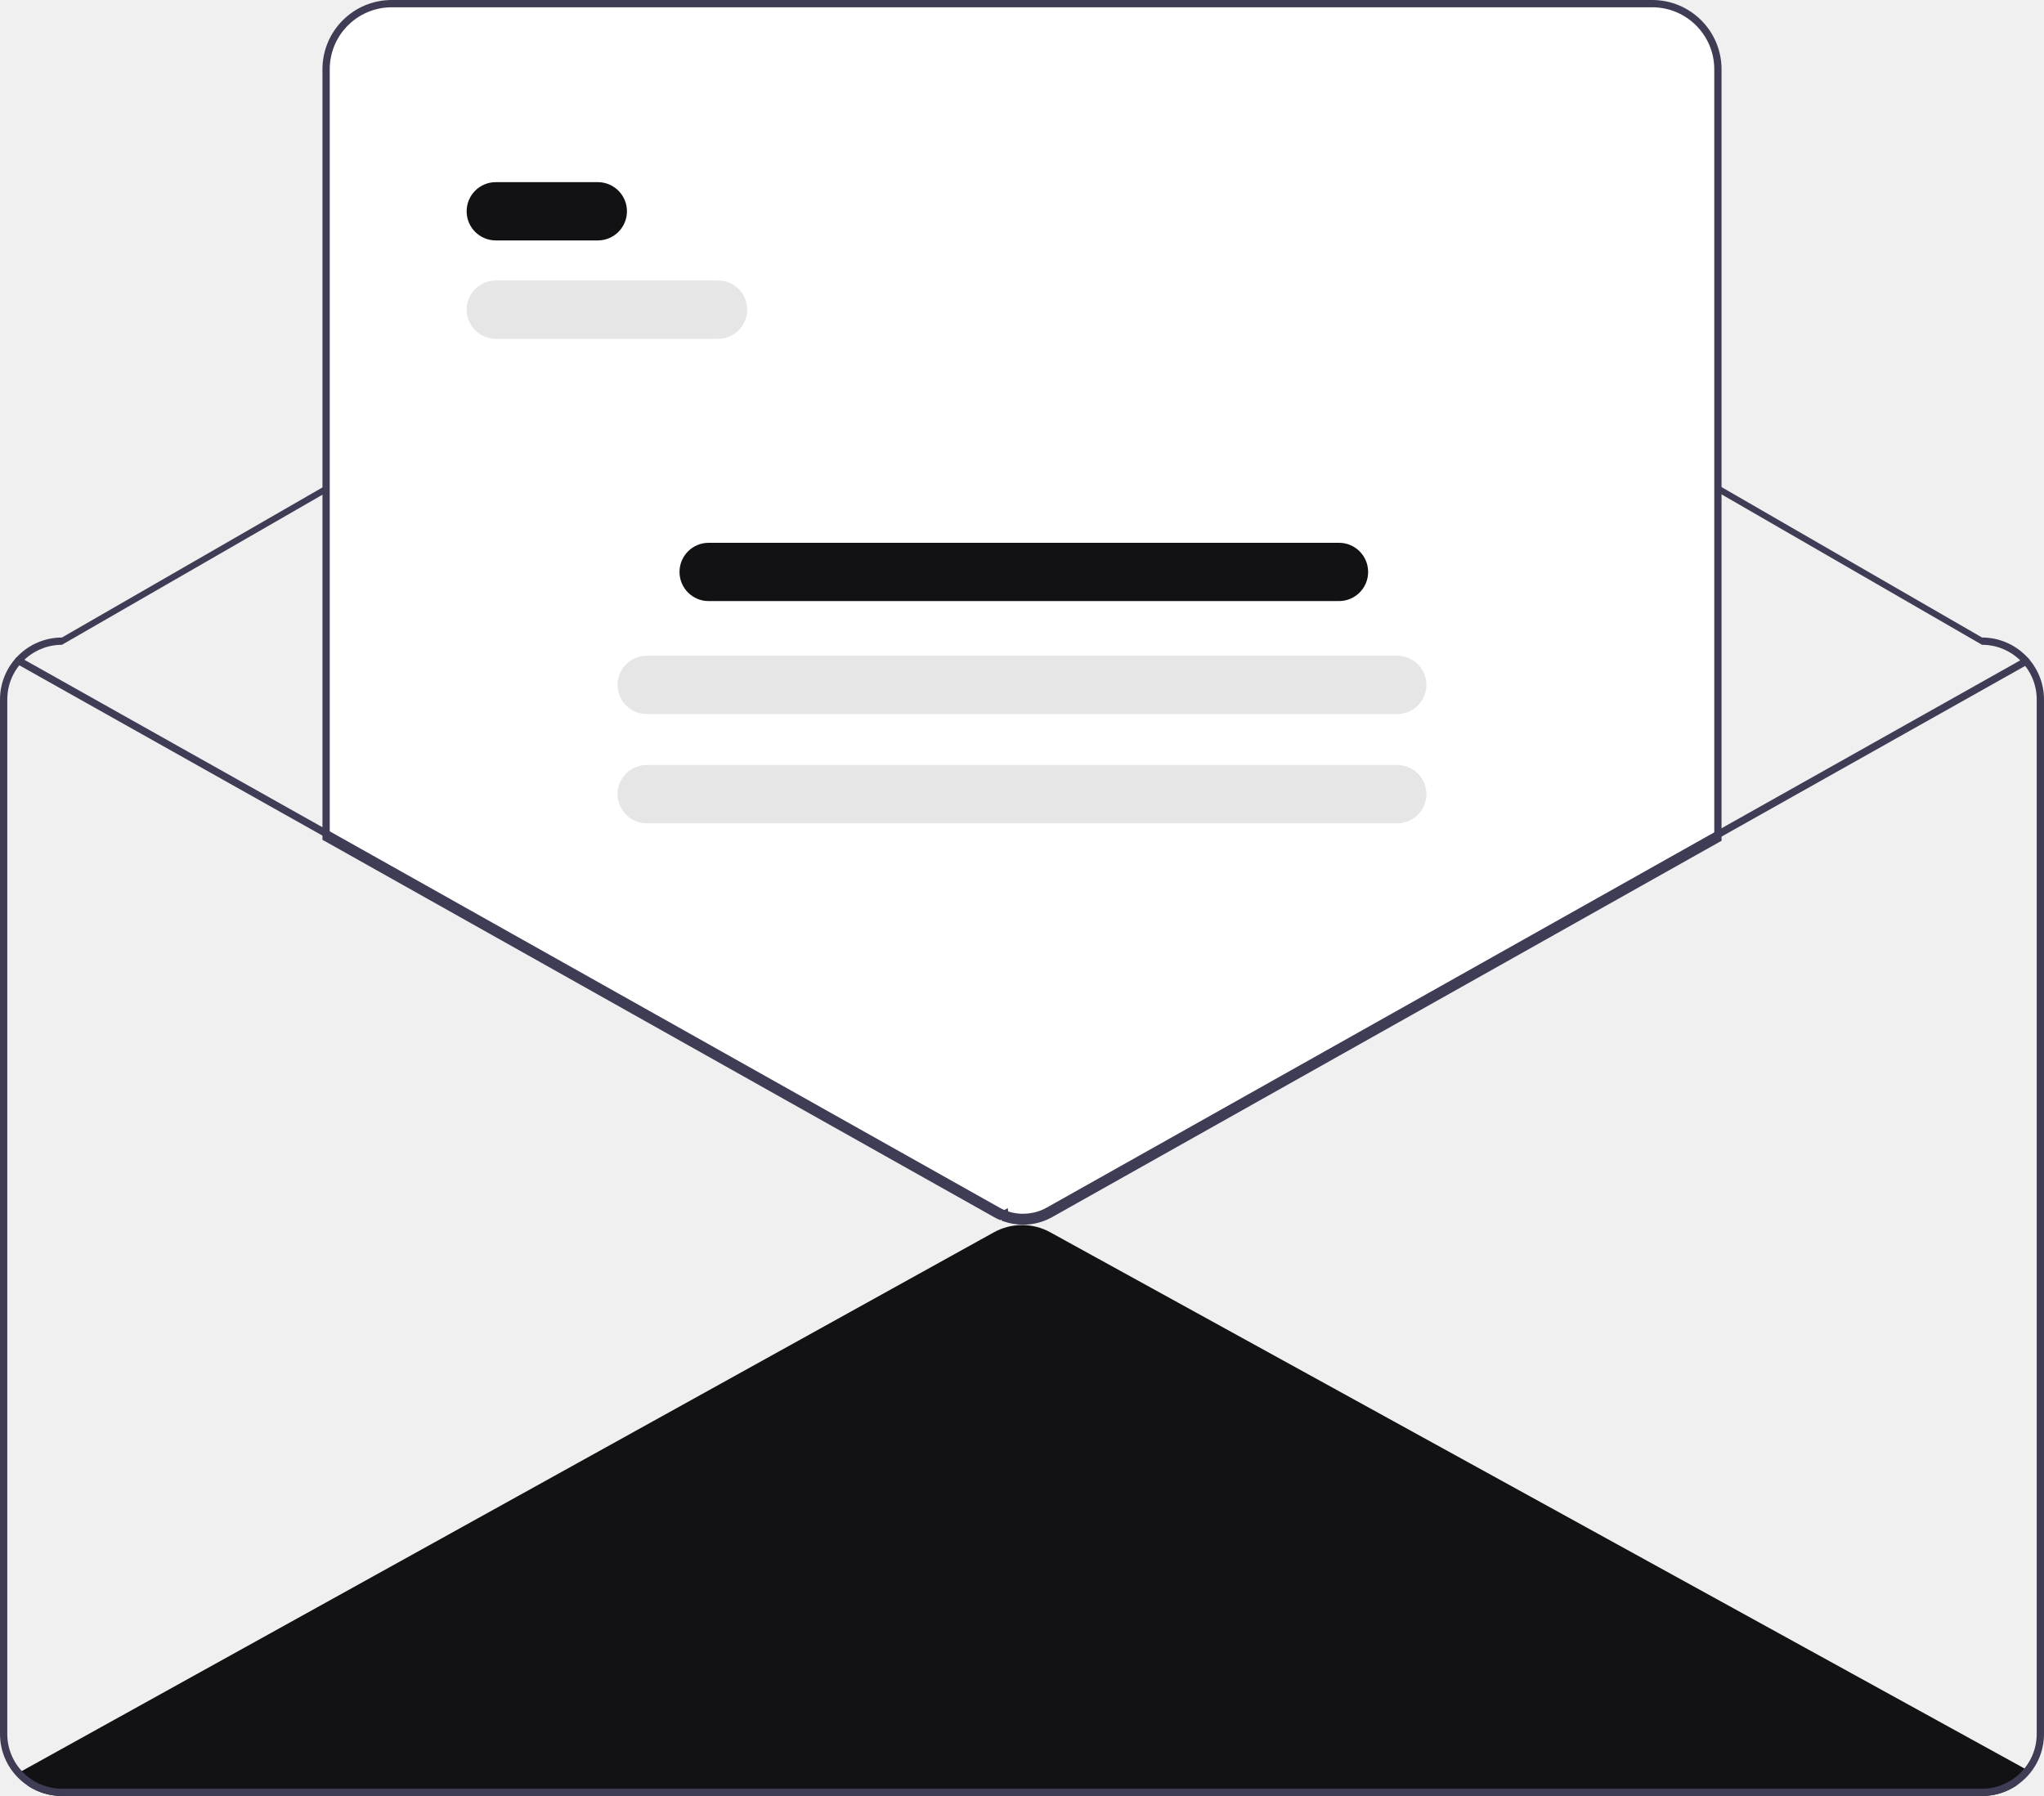
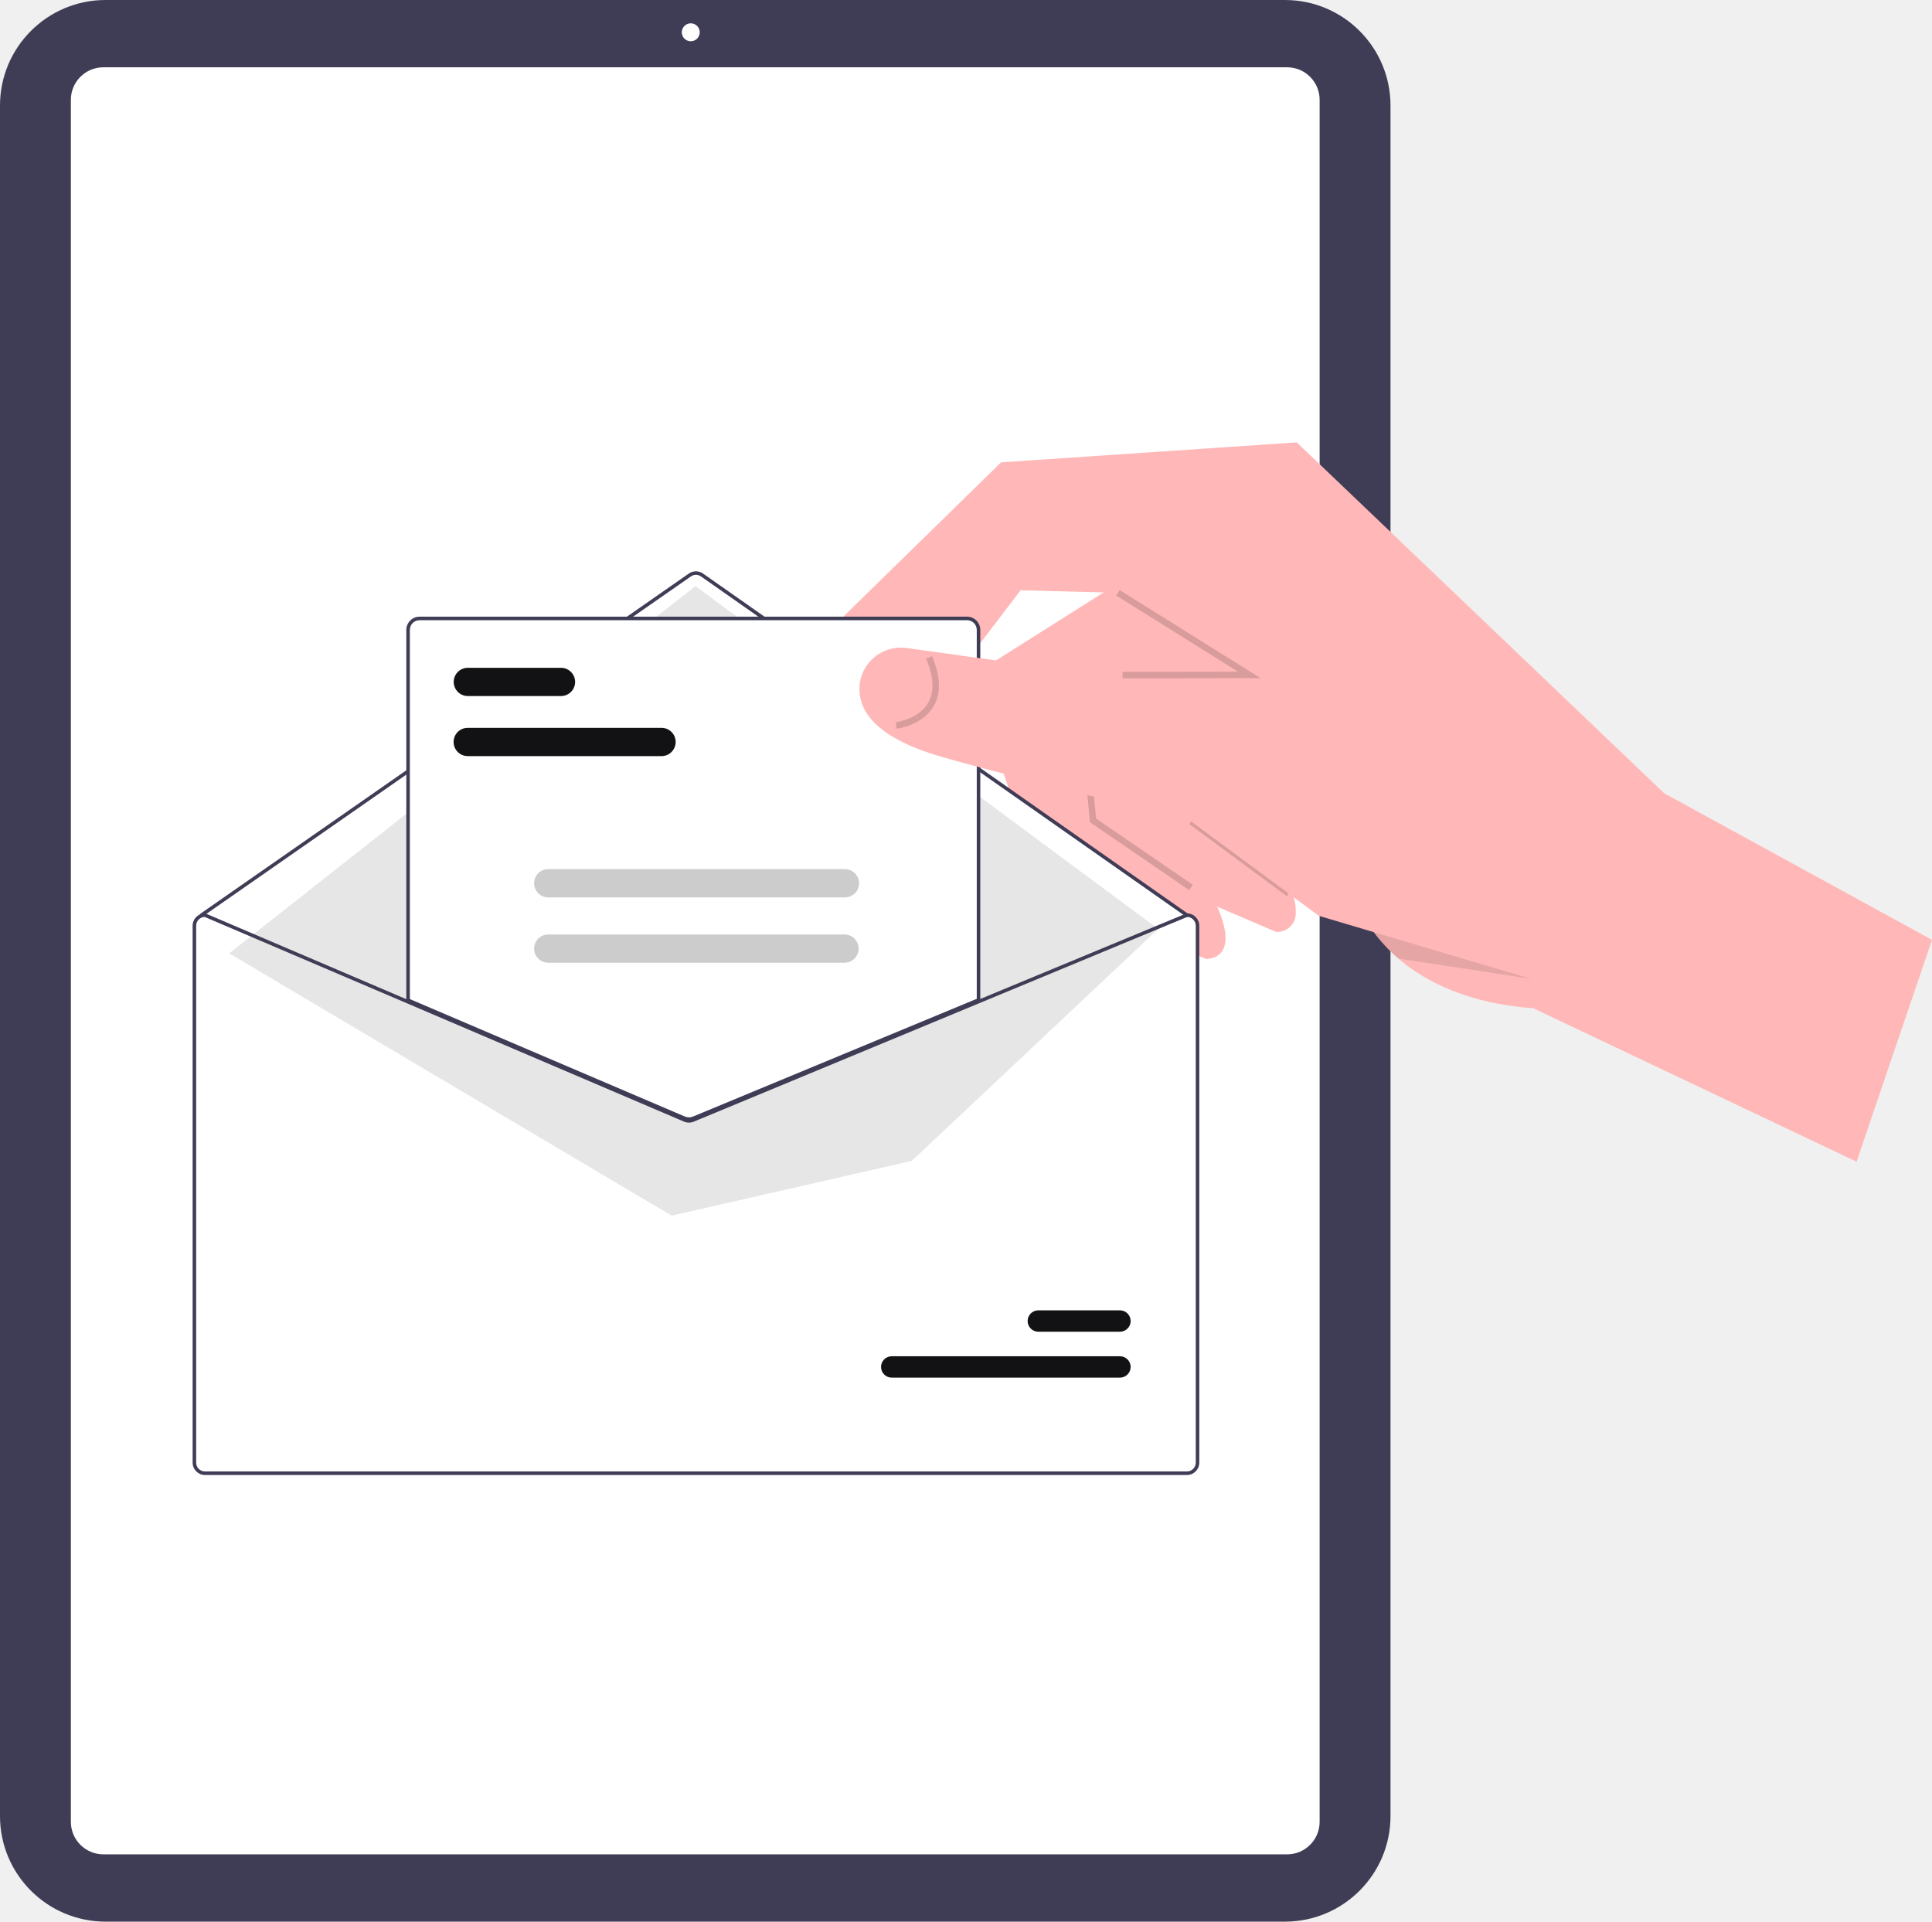
- <svg xmlns="http://www.w3.org/2000/svg" data-name="Layer 1" width="561" height="493" viewBox="0 0 561 493">
-   <path d="M876.03,689.45c-.98,1.37-1.97,2.73-2.95,4.08A16.828,16.828,0,0,1,863.5,696.5h-527a16.904,16.904,0,0,1-9.21-2.72c-.91-1.2-1.81-2.41-2.72-3.62l.91-.5L592.27,541.78a16.019,16.019,0,0,1,15.47-.02L875.13,688.95Z" transform="translate(-319.5 -203.5)" fill="#121214" />
-   <path d="M863.5,378.5,632.282,244.97a64.023,64.023,0,0,0-63.981-.032L336.5,378.5a17.024,17.024,0,0,0-17,17v284a17.02,17.02,0,0,0,17,17h527a17.029,17.029,0,0,0,17-17v-284A17.024,17.024,0,0,0,863.5,378.5Zm15,301a15.036,15.036,0,0,1-15,15h-527a15.027,15.027,0,0,1-15-15v-284a15.018,15.018,0,0,1,15-15L568.3,246.938a64.023,64.023,0,0,1,63.981.032L863.5,380.5a15.018,15.018,0,0,1,15,15Z" transform="translate(-319.5 -203.5)" fill="#3f3d56" />
-   <path d="M600.3,539.18a15.363,15.363,0,0,1-5.116-.858l-.302-.107-.061-.672c-.188.093-.379.182-.569.266l-.201.088-.201-.089c-.421-.185-.84-.395-1.244-.622L408.5,433.732V222.5A18.521,18.521,0,0,1,427,204H773a18.521,18.521,0,0,1,18.5,18.5V434.002l-.255.144-183.25,103.04A15.757,15.757,0,0,1,600.3,539.18Z" transform="translate(-319.5 -203.5)" fill="#fff" />
-   <path d="M600.3,539.68a15.856,15.856,0,0,1-5.282-.887l-.605-.213-.026-.286-.337.148-.402-.177c-.437-.192-.87-.409-1.288-.645L408,434.025V222.5a19.022,19.022,0,0,1,19-19H773a19.022,19.022,0,0,1,19,19V434.295L608.24,537.622A16.253,16.253,0,0,1,600.3,539.68Zm-4.013-2.577a14.492,14.492,0,0,0,10.974-1.226L790,433.125V222.5a17.019,17.019,0,0,0-17-17H427a17.019,17.019,0,0,0-17,17V432.854l11.99,6.733,171.35,96.291q.35.197.71.371.36-.174.709-.37l1.347-.759Z" transform="translate(-319.5 -203.5)" fill="#3f3d56" />
-   <path d="M876.07,385.88,803.5,426.68,791,433.71,607.75,536.75a15.242,15.242,0,0,1-7.45,1.93,14.911,14.911,0,0,1-4.95-.83,12.054,12.054,0,0,1-1.3-.5q-.614-.27-1.2-.6L421.5,440.46,409,433.44l-84.92-47.72a1.011,1.011,0,0,1-.38-1.37.999.999,0,0,1,1.36-.38L409,431.14l12.5,7.02L593.83,535a13.074,13.074,0,0,0,1.78.83c.26.1.53.19.8.27A13.264,13.264,0,0,0,606.77,535L791,431.42l12.5-7.03,71.59-40.25a.998.998,0,1,1,.98,1.74Z" transform="translate(-319.5 -203.5)" fill="#3f3d56" />
-   <path d="M483.575,269.5h-28a8,8,0,0,1,0-16h28a8,8,0,0,1,0,16Z" transform="translate(-319.5 -203.5)" fill="#121214" />
-   <path d="M516.575,296.5h-61a8,8,0,0,1,0-16h61a8,8,0,0,1,0,16Z" transform="translate(-319.5 -203.5)" fill="#e6e6e6" />
-   <path d="M687,368.5H514a8,8,0,0,1,0-16H687a8,8,0,0,1,0,16Z" transform="translate(-319.5 -203.5)" fill="#121214" />
-   <path d="M703,399.5H497a8,8,0,0,1,0-16H703a8,8,0,0,1,0,16Z" transform="translate(-319.5 -203.5)" fill="#e6e6e6" />
-   <path d="M703,429.5H497a8,8,0,0,1,0-16H703a8,8,0,0,1,0,16Z" transform="translate(-319.5 -203.5)" fill="#e6e6e6" />
+ <svg xmlns="http://www.w3.org/2000/svg" data-name="Layer 1" width="522.708" height="519.891" viewBox="0 0 522.708 519.891">
+   <path d="M686.32,709.945H367.177a28.563,28.563,0,0,1-28.531-28.531V218.586a28.563,28.563,0,0,1,28.531-28.531H686.32A28.563,28.563,0,0,1,714.851,218.586V681.414A28.563,28.563,0,0,1,686.32,709.945Z" transform="translate(-338.6462 -190.0546)" fill="#3f3d56" />
+   <path d="M686.882,691.742H366.615a8.805,8.805,0,0,1-8.795-8.795V217.053a8.805,8.805,0,0,1,8.795-8.795H686.882a8.805,8.805,0,0,1,8.795,8.795V682.947A8.805,8.805,0,0,1,686.882,691.742Z" transform="translate(-338.6462 -190.0546)" fill="#fff" />
+   <circle cx="186.889" cy="8.738" r="2.427" fill="#fff" />
+   <path d="M612.177,405.287l-10.602-31.754-.179-.552,44.649-28.203,2.374,3.199,12.435,16.745-4.545,13.543-11.748,34.991-.515,1.538,21.757,16.176c.862,1.59,1.579,3.04,2.161,4.373,6.495,14.8-3.119,14.129-3.119,14.129l-44.249-18.967Z" transform="translate(-338.6462 -190.0546)" fill="#ffb7b7" />
+   <path d="M635.602,411.198l-1.951-5.846-9.573-28.696-1.994-5.982-1.675-5.006,21.832-13.794,22.817-14.409,14.808,19.943-4.488,13.372-2.182,6.497L669.824,387.33l-6.767,20.152,21.757,16.176a42.206,42.206,0,0,1,3.872,9.15,14.066,14.066,0,0,1,.532,4.097,5.017,5.017,0,0,1-5.362,5.255L639.607,423.193Z" transform="translate(-338.6462 -190.0546)" fill="#ffb7b7" />
+   <polygon points="294.88 222.439 292.312 195.37 305.108 188.432 305.945 189.977 294.17 196.361 296.551 221.455 322.712 239.371 321.72 240.82 294.88 222.439" opacity="0.15" style="isolation:isolate" />
+   <rect x="673.238" y="405.634" width="1.756" height="32.825" transform="translate(-404.5667 523.3705) rotate(-53.54095)" opacity="0.15" style="isolation:isolate" />
+   <polygon points="321.218 248.065 188.403 154.698 54.232 247.195 186.402 303.007 321.218 248.065" fill="#fff" />
+   <path d="M564.774,358.87l44.723-43.728,79.987-5.404,99.427,94.944,72.443,39.645L840.945,504.343,753.508,462.838c-17.802-1.308-29.256-7.215-36.5-13.427a44.098,44.098,0,0,1-6.694-7.17,32.236,32.236,0,0,1-4.951-9.243L669.824,387.33l-7.327-9.424-4.745-6.099L642.24,351.876l-1.116-1.433-26.352-.698-13.715,18.005-9.633,12.635a21.417,21.417,0,0,1-4.597,12.213c-8.639,10.508-26.155,8.456-26.155,8.456Z" transform="translate(-338.6462 -190.0546)" fill="#ffb7b7" />
+   <path d="M393.39,437.164h.096l54.853,23.423,75.051,32.047a2.421,2.421,0,0,0,1.854.01l77.43-32.124L658.875,437.202l.086-.038h.096a3.348,3.348,0,0,1,3.345,3.345V585.765a3.348,3.348,0,0,1-3.345,3.345H393.39a3.348,3.348,0,0,1-3.345-3.345V440.509A3.348,3.348,0,0,1,393.39,437.164Z" transform="translate(-338.6462 -190.0546)" fill="#fff" />
+   <path d="M393.152,438.12a.476.476,0,0,0,.273-.086L525.569,346.005a2.396,2.396,0,0,1,2.737.005l131.193,92.024a.478.478,0,0,0,.549-.783L528.855,345.227a3.355,3.355,0,0,0-3.832-.006l-132.145,92.029a.478.478,0,0,0,.273.87Z" transform="translate(-338.6462 -190.0546)" fill="#3f3d56" />
+   <polygon points="313.356 251.327 188.162 158.543 62.019 257.929 181.712 328.885 246.695 314.073 313.356 251.327" fill="#e6e6e6" />
+   <path d="M579.856,562.766h61.849a2.89,2.89,0,0,0,.009-5.779H579.856a2.89,2.89,0,0,0-.009,5.779Z" transform="translate(-338.6462 -190.0546)" fill="#121214" />
+   <path d="M619.515,550.343h22.19a2.89,2.89,0,0,0,.009-5.779H619.515a2.89,2.89,0,0,0-.009,5.779Z" transform="translate(-338.6462 -190.0546)" fill="#121214" />
+   <path d="M525.048,493.061a3.614,3.614,0,0,0,1.371-.269l77.211-32.037V360.474a3.349,3.349,0,0,0-3.345-3.345H452.162a3.349,3.349,0,0,0-3.345,3.345V460.826l.145.062,74.673,31.889A3.639,3.639,0,0,0,525.048,493.061Z" transform="translate(-338.6462 -190.0546)" fill="#fff" />
+   <path d="M523.542,492.997,448.578,460.983V360.474a3.588,3.588,0,0,1,3.584-3.584H600.285a3.588,3.588,0,0,1,3.584,3.584v100.441l-77.359,32.099a3.885,3.885,0,0,1-2.968-.017ZM602.913,360.474a2.631,2.631,0,0,0-2.628-2.628H452.162a2.631,2.631,0,0,0-2.628,2.628V460.353l74.381,31.765a2.923,2.923,0,0,0,2.23.013l76.768-31.853Z" transform="translate(-338.6462 -190.0546)" fill="#3f3d56" />
+   <path d="M390.762,440.509V585.765a3.348,3.348,0,0,0,3.345,3.345H659.773a3.348,3.348,0,0,0,3.345-3.345V440.509a3.348,3.348,0,0,0-3.345-3.345h-.096l-.086.038-56.201,23.317-77.43,32.124a2.421,2.421,0,0,1-1.854-.01l-75.051-32.047L394.203,437.164h-.096A3.348,3.348,0,0,0,390.762,440.509Zm.956,0a2.397,2.397,0,0,1,2.293-2.389l55.045,23.504L523.729,493.513a3.402,3.402,0,0,0,2.599.014l77.062-31.976,56.473-23.432a2.394,2.394,0,0,1,2.298,2.389V585.765a2.39,2.39,0,0,1-2.389,2.389H394.107a2.39,2.39,0,0,1-2.389-2.389Z" transform="translate(-338.6462 -190.0546)" fill="#3f3d56" />
+   <path d="M465.129,394.615h52.56a3.823,3.823,0,0,0,0-7.645h-52.56a3.823,3.823,0,0,0,0,7.645Z" transform="translate(-338.6462 -190.0546)" fill="#121214" />
+   <path d="M465.16,378.369h25.324a3.823,3.823,0,0,0,0-7.645H465.16a3.823,3.823,0,0,0,0,7.645Z" transform="translate(-338.6462 -190.0546)" fill="#121214" />
+   <path d="M486.913,432.84h80.273a3.823,3.823,0,1,0,0-7.645H486.913a3.823,3.823,0,0,0,0,7.645Z" transform="translate(-338.6462 -190.0546)" fill="#ccc" />
+   <path d="M486.913,450.52h80.273a3.823,3.823,0,0,0,0-7.645H486.913a3.823,3.823,0,0,0,0,7.645Z" transform="translate(-338.6462 -190.0546)" fill="#ccc" />
+   <path d="M673.196,377.28l15.944-.922L752.843,454.867l-22.506-3.442-13.33-2.014a44.098,44.098,0,0,1-6.694-7.17l-14.811-4.397-6.816-5.036C689.114,434.444,673.196,377.28,673.196,377.28Z" transform="translate(-338.6462 -190.0546)" opacity="0.1" style="isolation:isolate" />
+   <path d="M571.283,374.782A11.249,11.249,0,0,1,584.061,365.386L601.057,367.75l21.027,2.926,16.25,2.259,19.418-1.127,17.626-1.025,10.413-.601L755.034,455.517l-59.532-17.674-6.816-5.036-29.843-22.042s-9.778-1.802-25.192-5.412c-2.293-.545-28.241-7.056-40.43-10.597-2.361-.688-4.48-1.407-6.394-2.157C573.237,387.249,570.518,380.391,571.283,374.782Z" transform="translate(-338.6462 -190.0546)" fill="#ffb7b7" />
+   <path d="M581.017,385.442c.061-.007,6.127-.763,8.716-5.205,1.744-2.993,1.569-7.023-.521-11.978l1.618-.682c2.319,5.498,2.458,10.06.413,13.557-3.042,5.202-9.743,6.022-10.027,6.054Z" transform="translate(-338.6462 -190.0546)" opacity="0.15" style="isolation:isolate" />
+   <polygon points="303.71 183.525 303.706 181.769 334.938 181.719 302.012 161.133 302.943 159.643 341.046 183.465 303.71 183.525" opacity="0.15" style="isolation:isolate" />
</svg>
